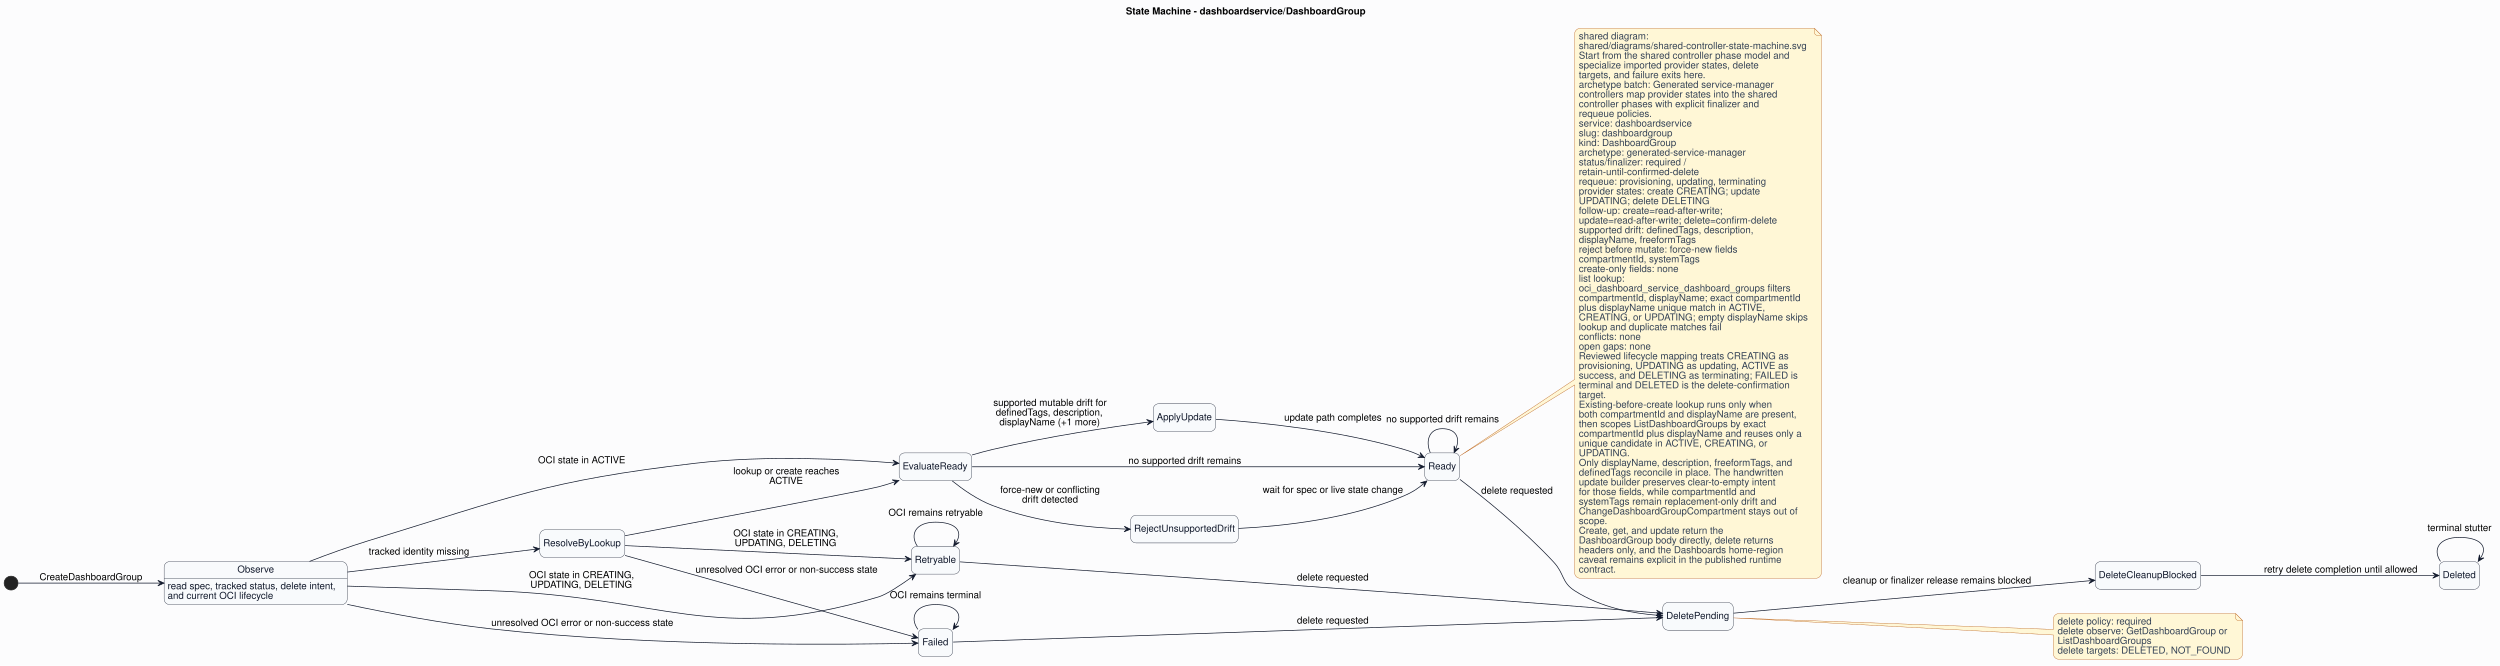
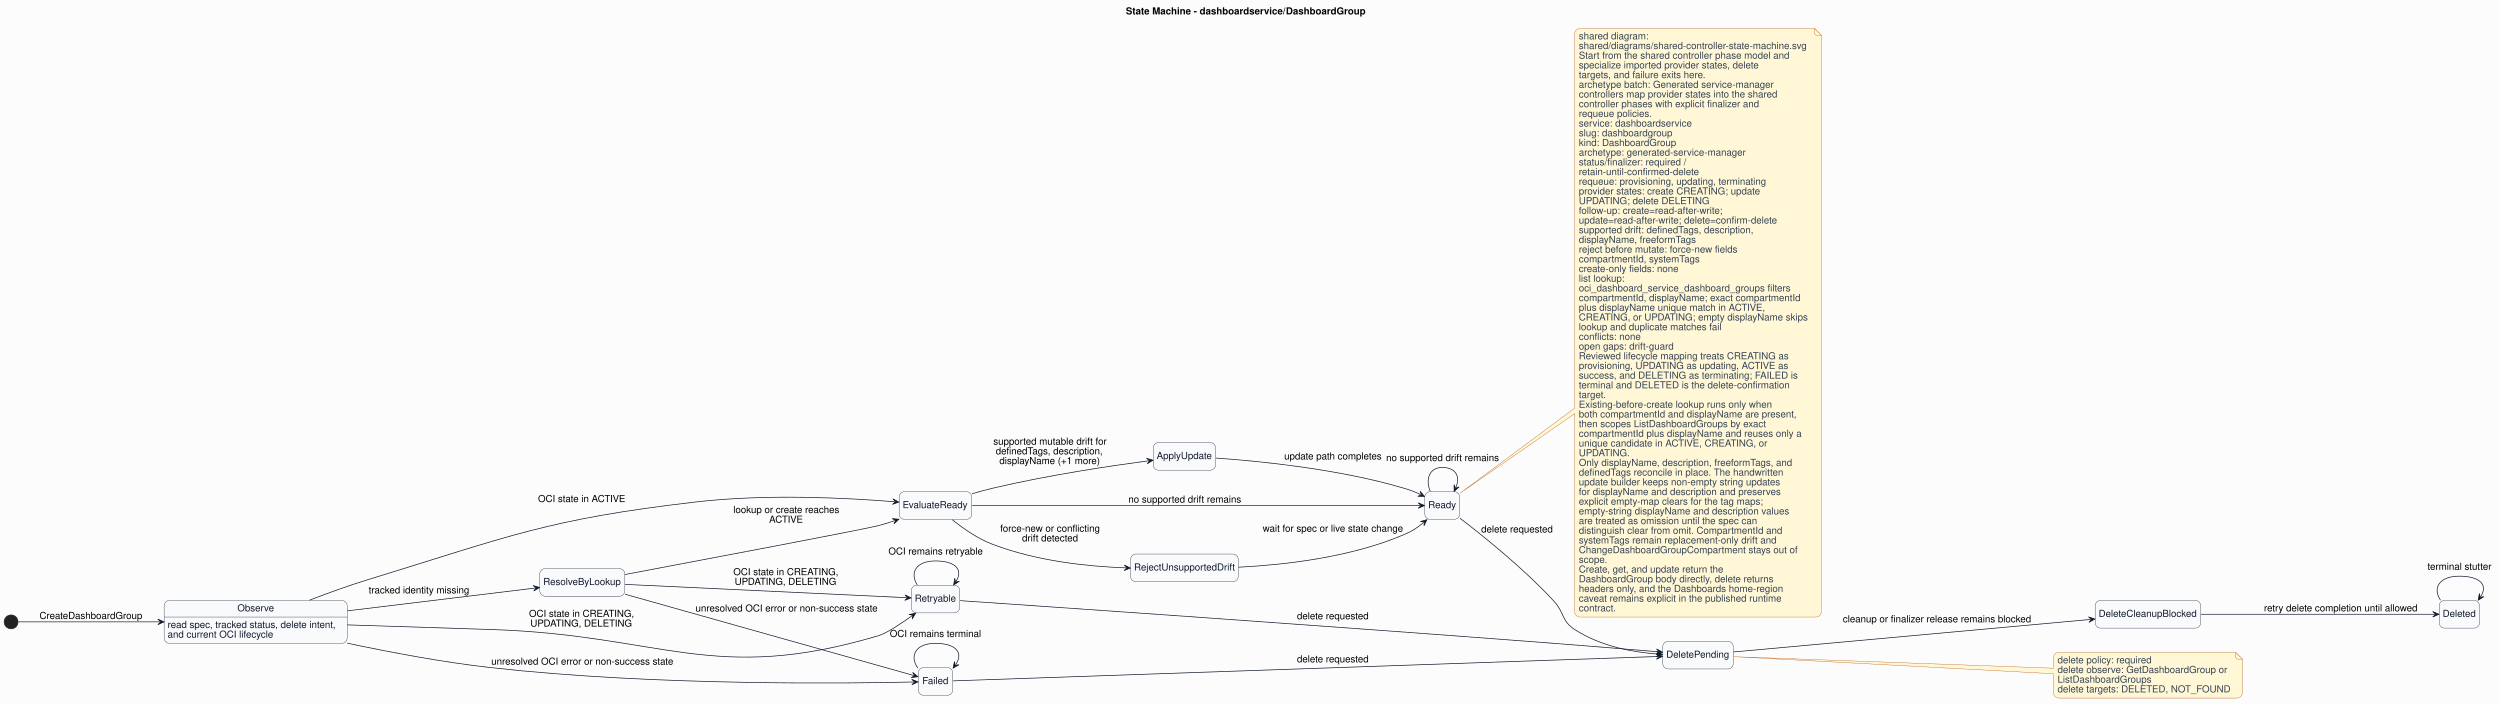
- <svg xmlns="http://www.w3.org/2000/svg" contentStyleType="text/css" data-diagram-type="STATE" height="961px" preserveAspectRatio="none" style="width:3610px;height:961px;background:#FCFCFD;" version="1.1" viewBox="0 0 3610 961" width="3610px" zoomAndPan="magnify">
+ <svg xmlns="http://www.w3.org/2000/svg" contentStyleType="text/css" data-diagram-type="STATE" height="1017px" preserveAspectRatio="none" style="width:3610px;height:1017px;background:#FCFCFD;" version="1.1" viewBox="0 0 3610 1017" width="3610px" zoomAndPan="magnify">
  <defs />
  <g>
-     <rect fill="#FCFCFD" height="961" style="stroke:none;stroke-width:1;" width="3610" x="0" y="0" />
+     <rect fill="#FCFCFD" height="1017" style="stroke:none;stroke-width:1;" width="3610" x="0" y="0" />
    <g class="title" data-source-line="10">
      <text fill="#000000" font-family="Helvetica" font-size="14" font-weight="bold" lengthAdjust="spacing" textLength="345.42" x="1625.723" y="20.78">State Machine - dashboardservice/DashboardGroup</text>
    </g>
    <g class="entity" data-qualified-name="observe" id="ent0002">
-       <rect fill="#F8FAFC" height="62" rx="8" ry="8" style="stroke:#0F172A;stroke-width:0.5;" width="264.364" x="237" y="811" />
-       <line style="stroke:#0F172A;stroke-width:0.5;" x1="237" x2="501.364" y1="835" y2="835" />
-       <text fill="#0F172A" font-family="Helvetica" font-size="14" lengthAdjust="spacing" textLength="52.91" x="342.727" y="826.78">Observe</text>
-       <text fill="#0F172A" font-family="Helvetica" font-size="14" lengthAdjust="spacing" textLength="244.364" x="242" y="850.78">read spec, tracked status, delete intent,</text>
-       <text fill="#0F172A" font-family="Helvetica" font-size="14" lengthAdjust="spacing" textLength="153.282" x="242" y="864.78">and current OCI lifecycle</text>
-     </g>
-     <rect fill="#F8FAFC" height="40" rx="8" ry="8" style="stroke:#0F172A;stroke-width:0.5;" width="104.951" x="1298.36" y="654" />
-     <text fill="#0F172A" font-family="Helvetica" font-size="14" lengthAdjust="spacing" textLength="94.951" x="1303.36" y="677.78">EvaluateReady</text>
-     <rect fill="#F8FAFC" height="40" rx="8" ry="8" style="stroke:#0F172A;stroke-width:0.5;" width="50.469" x="2057.32" y="654" />
-     <text fill="#0F172A" font-family="Helvetica" font-size="14" lengthAdjust="spacing" textLength="40.469" x="2062.32" y="677.78">Ready</text>
-     <rect fill="#F8FAFC" height="40" rx="8" ry="8" style="stroke:#0F172A;stroke-width:0.5;" width="69.917" x="1315.88" y="789" />
-     <text fill="#0F172A" font-family="Helvetica" font-size="14" lengthAdjust="spacing" textLength="59.917" x="1320.88" y="812.78">Retryable</text>
-     <rect fill="#F8FAFC" height="40" rx="8" ry="8" style="stroke:#0F172A;stroke-width:0.5;" width="50" x="1325.84" y="908" />
-     <text fill="#0F172A" font-family="Helvetica" font-size="14" lengthAdjust="spacing" textLength="38.131" x="1331.775" y="931.78">Failed</text>
-     <rect fill="#F8FAFC" height="40" rx="8" ry="8" style="stroke:#0F172A;stroke-width:0.5;" width="122.848" x="779.44" y="765" />
-     <text fill="#0F172A" font-family="Helvetica" font-size="14" lengthAdjust="spacing" textLength="112.848" x="784.44" y="788.78">ResolveByLookup</text>
-     <rect fill="#F8FAFC" height="40" rx="8" ry="8" style="stroke:#0F172A;stroke-width:0.5;" width="155.51" x="1632.56" y="744" />
-     <text fill="#0F172A" font-family="Helvetica" font-size="14" lengthAdjust="spacing" textLength="145.51" x="1637.56" y="767.78">RejectUnsupportedDrift</text>
-     <rect fill="#F8FAFC" height="40" rx="8" ry="8" style="stroke:#0F172A;stroke-width:0.5;" width="90.165" x="1665.23" y="583" />
-     <text fill="#0F172A" font-family="Helvetica" font-size="14" lengthAdjust="spacing" textLength="80.165" x="1670.23" y="606.78">ApplyUpdate</text>
-     <rect fill="#F8FAFC" height="40" rx="8" ry="8" style="stroke:#0F172A;stroke-width:0.5;" width="101.848" x="2401.01" y="870" />
-     <text fill="#0F172A" font-family="Helvetica" font-size="14" lengthAdjust="spacing" textLength="91.848" x="2406.01" y="893.78">DeletePending</text>
-     <rect fill="#F8FAFC" height="40" rx="8" ry="8" style="stroke:#0F172A;stroke-width:0.5;" width="58.255" x="3522.16" y="811" />
-     <text fill="#0F172A" font-family="Helvetica" font-size="14" lengthAdjust="spacing" textLength="48.255" x="3527.16" y="834.78">Deleted</text>
-     <rect fill="#F8FAFC" height="40" rx="8" ry="8" style="stroke:#0F172A;stroke-width:0.5;" width="152.427" x="3025.4" y="811" />
-     <text fill="#0F172A" font-family="Helvetica" font-size="14" lengthAdjust="spacing" textLength="142.427" x="3030.4" y="834.78">DeleteCleanupBlocked</text>
+       <rect fill="#F8FAFC" height="62" rx="8" ry="8" style="stroke:#0F172A;stroke-width:0.5;" width="264.364" x="237" y="867" />
+       <line style="stroke:#0F172A;stroke-width:0.5;" x1="237" x2="501.364" y1="891" y2="891" />
+       <text fill="#0F172A" font-family="Helvetica" font-size="14" lengthAdjust="spacing" textLength="52.91" x="342.727" y="882.78">Observe</text>
+       <text fill="#0F172A" font-family="Helvetica" font-size="14" lengthAdjust="spacing" textLength="244.364" x="242" y="906.78">read spec, tracked status, delete intent,</text>
+       <text fill="#0F172A" font-family="Helvetica" font-size="14" lengthAdjust="spacing" textLength="153.282" x="242" y="920.78">and current OCI lifecycle</text>
+     </g>
+     <rect fill="#F8FAFC" height="40" rx="8" ry="8" style="stroke:#0F172A;stroke-width:0.5;" width="104.951" x="1298.36" y="710" />
+     <text fill="#0F172A" font-family="Helvetica" font-size="14" lengthAdjust="spacing" textLength="94.951" x="1303.36" y="733.78">EvaluateReady</text>
+     <rect fill="#F8FAFC" height="40" rx="8" ry="8" style="stroke:#0F172A;stroke-width:0.5;" width="50.469" x="2057.32" y="710" />
+     <text fill="#0F172A" font-family="Helvetica" font-size="14" lengthAdjust="spacing" textLength="40.469" x="2062.32" y="733.78">Ready</text>
+     <rect fill="#F8FAFC" height="40" rx="8" ry="8" style="stroke:#0F172A;stroke-width:0.5;" width="69.917" x="1315.88" y="845" />
+     <text fill="#0F172A" font-family="Helvetica" font-size="14" lengthAdjust="spacing" textLength="59.917" x="1320.88" y="868.78">Retryable</text>
+     <rect fill="#F8FAFC" height="40" rx="8" ry="8" style="stroke:#0F172A;stroke-width:0.5;" width="50" x="1325.84" y="964" />
+     <text fill="#0F172A" font-family="Helvetica" font-size="14" lengthAdjust="spacing" textLength="38.131" x="1331.775" y="987.78">Failed</text>
+     <rect fill="#F8FAFC" height="40" rx="8" ry="8" style="stroke:#0F172A;stroke-width:0.5;" width="122.848" x="779.44" y="821" />
+     <text fill="#0F172A" font-family="Helvetica" font-size="14" lengthAdjust="spacing" textLength="112.848" x="784.44" y="844.78">ResolveByLookup</text>
+     <rect fill="#F8FAFC" height="40" rx="8" ry="8" style="stroke:#0F172A;stroke-width:0.5;" width="155.51" x="1632.56" y="800" />
+     <text fill="#0F172A" font-family="Helvetica" font-size="14" lengthAdjust="spacing" textLength="145.51" x="1637.56" y="823.78">RejectUnsupportedDrift</text>
+     <rect fill="#F8FAFC" height="40" rx="8" ry="8" style="stroke:#0F172A;stroke-width:0.5;" width="90.165" x="1665.23" y="639" />
+     <text fill="#0F172A" font-family="Helvetica" font-size="14" lengthAdjust="spacing" textLength="80.165" x="1670.23" y="662.78">ApplyUpdate</text>
+     <rect fill="#F8FAFC" height="40" rx="8" ry="8" style="stroke:#0F172A;stroke-width:0.5;" width="101.848" x="2401.01" y="926" />
+     <text fill="#0F172A" font-family="Helvetica" font-size="14" lengthAdjust="spacing" textLength="91.848" x="2406.01" y="949.78">DeletePending</text>
+     <rect fill="#F8FAFC" height="40" rx="8" ry="8" style="stroke:#0F172A;stroke-width:0.5;" width="58.255" x="3522.16" y="867" />
+     <text fill="#0F172A" font-family="Helvetica" font-size="14" lengthAdjust="spacing" textLength="48.255" x="3527.16" y="890.78">Deleted</text>
+     <rect fill="#F8FAFC" height="40" rx="8" ry="8" style="stroke:#0F172A;stroke-width:0.5;" width="152.427" x="3025.4" y="867" />
+     <text fill="#0F172A" font-family="Helvetica" font-size="14" lengthAdjust="spacing" textLength="142.427" x="3030.4" y="890.78">DeleteCleanupBlocked</text>
    <g class="start_entity" data-qualified-name=".start." data-source-line="32" id="ent0002">
-       <ellipse cx="16" cy="842" fill="#222222" rx="10" ry="10" style="stroke:#222222;stroke-width:1;" />
+       <ellipse cx="16" cy="898" fill="#222222" rx="10" ry="10" style="stroke:#222222;stroke-width:1;" />
    </g>
    <g class="entity" data-qualified-name="GMN2" data-source-line="55" id="ent0003">
-       <path d="M2273.78,49 L2273.78,547.86 L2108.23,658.15 L2273.78,555.86 L2273.78,827 A8,8 0 0 0 2281.78,835 L2622.076,835 A8,8 0 0 0 2630.076,827 L2630.076,51 L2620.076,41 L2281.78,41 A8,8 0 0 0 2273.78,49" fill="#FFF7D6" style="stroke:#B45309;stroke-width:0.5;" />
+       <path d="M2273.78,49 L2273.78,589.37 L2108.23,712.27 L2273.78,597.37 L2273.78,883 A8,8 0 0 0 2281.78,891 L2622.076,891 A8,8 0 0 0 2630.076,883 L2630.076,51 L2620.076,41 L2281.78,41 A8,8 0 0 0 2273.78,49" fill="#FFF7D6" style="stroke:#B45309;stroke-width:0.5;" />
      <path d="M2620.076,41 L2620.076,47 A4,4 0 0 0 2624.076,51 L2630.076,51 L2620.076,41" fill="#FFF7D6" style="stroke:#B45309;stroke-width:0.5;" />
      <text fill="#334155" font-family="Helvetica" font-size="14" lengthAdjust="spacing" textLength="101.165" x="2279.78" y="56.78">shared diagram:</text>
      <text fill="#334155" font-family="Helvetica" font-size="14" lengthAdjust="spacing" textLength="331.481" x="2279.78" y="70.78">shared/diagrams/shared-controller-state-machine.svg</text>
      <text fill="#334155" font-family="Helvetica" font-size="14" lengthAdjust="spacing" textLength="304.274" x="2279.78" y="84.78">Start from the shared controller phase model and</text>
      <text fill="#334155" font-family="Helvetica" font-size="14" lengthAdjust="spacing" textLength="261.468" x="2279.78" y="98.78">specialize imported provider states, delete</text>
      <text fill="#334155" font-family="Helvetica" font-size="14" lengthAdjust="spacing" textLength="184.434" x="2279.78" y="112.78">targets, and failure exits here.</text>
      <text fill="#334155" font-family="Helvetica" font-size="14" lengthAdjust="spacing" textLength="281.709" x="2279.78" y="126.78">archetype batch: Generated service-manager</text>
      <text fill="#334155" font-family="Helvetica" font-size="14" lengthAdjust="spacing" textLength="287.923" x="2279.78" y="140.78">controllers map provider states into the shared</text>
      <text fill="#334155" font-family="Helvetica" font-size="14" lengthAdjust="spacing" textLength="261.461" x="2279.78" y="154.78">controller phases with explicit finalizer and</text>
      <text fill="#334155" font-family="Helvetica" font-size="14" lengthAdjust="spacing" textLength="105.848" x="2279.78" y="168.78">requeue policies.</text>
      <text fill="#334155" font-family="Helvetica" font-size="14" lengthAdjust="spacing" textLength="162.634" x="2279.78" y="182.78">service: dashboardservice</text>
      <text fill="#334155" font-family="Helvetica" font-size="14" lengthAdjust="spacing" textLength="135.434" x="2279.78" y="196.78">slug: dashboardgroup</text>
      <text fill="#334155" font-family="Helvetica" font-size="14" lengthAdjust="spacing" textLength="140.861" x="2279.78" y="210.78">kind: DashboardGroup</text>
      <text fill="#334155" font-family="Helvetica" font-size="14" lengthAdjust="spacing" textLength="241.24" x="2279.78" y="224.78">archetype: generated-service-manager</text>
      <text fill="#334155" font-family="Helvetica" font-size="14" lengthAdjust="spacing" textLength="156.406" x="2279.78" y="238.78">status/finalizer: required /</text>
      <text fill="#334155" font-family="Helvetica" font-size="14" lengthAdjust="spacing" textLength="174.303" x="2279.78" y="252.78">retain-until-confirmed-delete</text>
      <text fill="#334155" font-family="Helvetica" font-size="14" lengthAdjust="spacing" textLength="272.398" x="2279.78" y="266.78">requeue: provisioning, updating, terminating</text>
      <text fill="#334155" font-family="Helvetica" font-size="14" lengthAdjust="spacing" textLength="265.337" x="2279.78" y="280.78">provider states: create CREATING; update</text>
      <text fill="#334155" font-family="Helvetica" font-size="14" lengthAdjust="spacing" textLength="192.165" x="2279.78" y="294.78">UPDATING; delete DELETING</text>
      <text fill="#334155" font-family="Helvetica" font-size="14" lengthAdjust="spacing" textLength="209.699" x="2279.78" y="308.78">follow-up: create=read-after-write;</text>
      <text fill="#334155" font-family="Helvetica" font-size="14" lengthAdjust="spacing" textLength="288.716" x="2279.78" y="322.78">update=read-after-write; delete=confirm-delete</text>
      <text fill="#334155" font-family="Helvetica" font-size="14" lengthAdjust="spacing" textLength="253.702" x="2279.78" y="336.78">supported drift: definedTags, description,</text>
      <text fill="#334155" font-family="Helvetica" font-size="14" lengthAdjust="spacing" textLength="171.951" x="2279.78" y="350.78">displayName, freeformTags</text>
      <text fill="#334155" font-family="Helvetica" font-size="14" lengthAdjust="spacing" textLength="230.33" x="2279.78" y="364.78">reject before mutate: force-new fields</text>
      <text fill="#334155" font-family="Helvetica" font-size="14" lengthAdjust="spacing" textLength="176.613" x="2279.78" y="378.78">compartmentId, systemTags</text>
      <text fill="#334155" font-family="Helvetica" font-size="14" lengthAdjust="spacing" textLength="144.751" x="2279.78" y="392.78">create-only fields: none</text>
      <text fill="#334155" font-family="Helvetica" font-size="14" lengthAdjust="spacing" textLength="66.144" x="2279.78" y="406.78">list lookup:</text>
      <text fill="#334155" font-family="Helvetica" font-size="14" lengthAdjust="spacing" textLength="305.86" x="2279.78" y="420.78">oci_dashboard_service_dashboard_groups filters</text>
      <text fill="#334155" font-family="Helvetica" font-size="14" lengthAdjust="spacing" textLength="320.578" x="2279.78" y="434.78">compartmentId, displayName; exact compartmentId</text>
      <text fill="#334155" font-family="Helvetica" font-size="14" lengthAdjust="spacing" textLength="271.571" x="2279.78" y="448.78">plus displayName unique match in ACTIVE,</text>
      <text fill="#334155" font-family="Helvetica" font-size="14" lengthAdjust="spacing" textLength="335.296" x="2279.78" y="462.78">CREATING, or UPDATING; empty displayName skips</text>
      <text fill="#334155" font-family="Helvetica" font-size="14" lengthAdjust="spacing" textLength="207.019" x="2279.78" y="476.78">lookup and duplicate matches fail</text>
      <text fill="#334155" font-family="Helvetica" font-size="14" lengthAdjust="spacing" textLength="89.496" x="2279.78" y="490.78">conflicts: none</text>
-       <text fill="#334155" font-family="Helvetica" font-size="14" lengthAdjust="spacing" textLength="104.316" x="2279.78" y="504.78">open gaps: none</text>
+       <text fill="#334155" font-family="Helvetica" font-size="14" lengthAdjust="spacing" textLength="136.978" x="2279.78" y="504.78">open gaps: drift-guard</text>
      <text fill="#334155" font-family="Helvetica" font-size="14" lengthAdjust="spacing" textLength="306.558" x="2279.78" y="518.78">Reviewed lifecycle mapping treats CREATING as</text>
      <text fill="#334155" font-family="Helvetica" font-size="14" lengthAdjust="spacing" textLength="308.13" x="2279.78" y="532.78">provisioning, UPDATING as updating, ACTIVE as</text>
      <text fill="#334155" font-family="Helvetica" font-size="14" lengthAdjust="spacing" textLength="318.227" x="2279.78" y="546.78">success, and DELETING as terminating; FAILED is</text>
      <text fill="#334155" font-family="Helvetica" font-size="14" lengthAdjust="spacing" textLength="305.806" x="2279.78" y="560.78">terminal and DELETED is the delete-confirmation</text>
      <text fill="#334155" font-family="Helvetica" font-size="14" lengthAdjust="spacing" textLength="39.69" x="2279.78" y="574.78">target.</text>
      <text fill="#334155" font-family="Helvetica" font-size="14" lengthAdjust="spacing" textLength="280.15" x="2279.78" y="588.78">Existing-before-create lookup runs only when</text>
      <text fill="#334155" font-family="Helvetica" font-size="14" lengthAdjust="spacing" textLength="315.171" x="2279.78" y="602.78">both compartmentId and displayName are present,</text>
      <text fill="#334155" font-family="Helvetica" font-size="14" lengthAdjust="spacing" textLength="271.599" x="2279.78" y="616.78">then scopes ListDashboardGroups by exact</text>
      <text fill="#334155" font-family="Helvetica" font-size="14" lengthAdjust="spacing" textLength="322.164" x="2279.78" y="630.78">compartmentId plus displayName and reuses only a</text>
      <text fill="#334155" font-family="Helvetica" font-size="14" lengthAdjust="spacing" textLength="276.233" x="2279.78" y="644.78">unique candidate in ACTIVE, CREATING, or</text>
      <text fill="#334155" font-family="Helvetica" font-size="14" lengthAdjust="spacing" textLength="76.228" x="2279.78" y="658.78">UPDATING.</text>
      <text fill="#334155" font-family="Helvetica" font-size="14" lengthAdjust="spacing" textLength="311.247" x="2279.78" y="672.78">Only displayName, description, freeformTags, and</text>
      <text fill="#334155" font-family="Helvetica" font-size="14" lengthAdjust="spacing" textLength="297.288" x="2279.78" y="686.78">definedTags reconcile in place. The handwritten</text>
-       <text fill="#334155" font-family="Helvetica" font-size="14" lengthAdjust="spacing" textLength="285.592" x="2279.78" y="700.78">update builder preserves clear-to-empty intent</text>
-       <text fill="#334155" font-family="Helvetica" font-size="14" lengthAdjust="spacing" textLength="255.24" x="2279.78" y="714.78">for those fields, while compartmentId and</text>
-       <text fill="#334155" font-family="Helvetica" font-size="14" lengthAdjust="spacing" textLength="287.896" x="2279.78" y="728.78">systemTags remain replacement-only drift and</text>
-       <text fill="#334155" font-family="Helvetica" font-size="14" lengthAdjust="spacing" textLength="316.729" x="2279.78" y="742.78">ChangeDashboardGroupCompartment stays out of</text>
-       <text fill="#334155" font-family="Helvetica" font-size="14" lengthAdjust="spacing" textLength="41.248" x="2279.78" y="756.78">scope.</text>
-       <text fill="#334155" font-family="Helvetica" font-size="14" lengthAdjust="spacing" textLength="210.923" x="2279.78" y="770.78">Create, get, and update return the</text>
-       <text fill="#334155" font-family="Helvetica" font-size="14" lengthAdjust="spacing" textLength="283.268" x="2279.78" y="784.78">DashboardGroup body directly, delete returns</text>
-       <text fill="#334155" font-family="Helvetica" font-size="14" lengthAdjust="spacing" textLength="296.522" x="2279.78" y="798.78">headers only, and the Dashboards home-region</text>
-       <text fill="#334155" font-family="Helvetica" font-size="14" lengthAdjust="spacing" textLength="294.15" x="2279.78" y="812.78">caveat remains explicit in the published runtime</text>
-       <text fill="#334155" font-family="Helvetica" font-size="14" lengthAdjust="spacing" textLength="53.69" x="2279.78" y="826.78">contract.</text>
-     </g>
-     <g class="entity" data-qualified-name="GMN5" data-source-line="113" id="ent0006">
-       <path d="M2965.08,894 L2965.08,908.91 L2503.22,892.25 L2965.08,916.91 L2965.08,944 A8,8 0 0 0 2973.08,952 L3230.155,952 A8,8 0 0 0 3238.155,944 L3238.155,896 L3228.155,886 L2973.08,886 A8,8 0 0 0 2965.08,894" fill="#FFF7D6" style="stroke:#B45309;stroke-width:0.5;" />
-       <path d="M3228.155,886 L3228.155,892 A4,4 0 0 0 3232.155,896 L3238.155,896 L3228.155,886" fill="#FFF7D6" style="stroke:#B45309;stroke-width:0.5;" />
-       <text fill="#334155" font-family="Helvetica" font-size="14" lengthAdjust="spacing" textLength="136.972" x="2971.08" y="901.78">delete policy: required</text>
-       <text fill="#334155" font-family="Helvetica" font-size="14" lengthAdjust="spacing" textLength="245.923" x="2971.08" y="915.78">delete observe: GetDashboardGroup or</text>
-       <text fill="#334155" font-family="Helvetica" font-size="14" lengthAdjust="spacing" textLength="136.185" x="2971.08" y="929.78">ListDashboardGroups</text>
-       <text fill="#334155" font-family="Helvetica" font-size="14" lengthAdjust="spacing" textLength="252.075" x="2971.08" y="943.78">delete targets: DELETED, NOT_FOUND</text>
+       <text fill="#334155" font-family="Helvetica" font-size="14" lengthAdjust="spacing" textLength="291.853" x="2279.78" y="700.78">update builder keeps non-empty string updates</text>
+       <text fill="#334155" font-family="Helvetica" font-size="14" lengthAdjust="spacing" textLength="292.599" x="2279.78" y="714.78">for displayName and description and preserves</text>
+       <text fill="#334155" font-family="Helvetica" font-size="14" lengthAdjust="spacing" textLength="266.882" x="2279.78" y="728.78">explicit empty-map clears for the tag maps;</text>
+       <text fill="#334155" font-family="Helvetica" font-size="14" lengthAdjust="spacing" textLength="305.033" x="2279.78" y="742.78">empty-string displayName and description values</text>
+       <text fill="#334155" font-family="Helvetica" font-size="14" lengthAdjust="spacing" textLength="258.364" x="2279.78" y="756.78">are treated as omission until the spec can</text>
+       <text fill="#334155" font-family="Helvetica" font-size="14" lengthAdjust="spacing" textLength="294.123" x="2279.78" y="770.78">distinguish clear from omit. CompartmentId and</text>
+       <text fill="#334155" font-family="Helvetica" font-size="14" lengthAdjust="spacing" textLength="287.896" x="2279.78" y="784.78">systemTags remain replacement-only drift and</text>
+       <text fill="#334155" font-family="Helvetica" font-size="14" lengthAdjust="spacing" textLength="316.729" x="2279.78" y="798.78">ChangeDashboardGroupCompartment stays out of</text>
+       <text fill="#334155" font-family="Helvetica" font-size="14" lengthAdjust="spacing" textLength="41.248" x="2279.78" y="812.78">scope.</text>
+       <text fill="#334155" font-family="Helvetica" font-size="14" lengthAdjust="spacing" textLength="210.923" x="2279.78" y="826.78">Create, get, and update return the</text>
+       <text fill="#334155" font-family="Helvetica" font-size="14" lengthAdjust="spacing" textLength="283.268" x="2279.78" y="840.78">DashboardGroup body directly, delete returns</text>
+       <text fill="#334155" font-family="Helvetica" font-size="14" lengthAdjust="spacing" textLength="296.522" x="2279.78" y="854.78">headers only, and the Dashboards home-region</text>
+       <text fill="#334155" font-family="Helvetica" font-size="14" lengthAdjust="spacing" textLength="294.15" x="2279.78" y="868.78">caveat remains explicit in the published runtime</text>
+       <text fill="#334155" font-family="Helvetica" font-size="14" lengthAdjust="spacing" textLength="53.69" x="2279.78" y="882.78">contract.</text>
+     </g>
+     <g class="entity" data-qualified-name="GMN5" data-source-line="117" id="ent0006">
+       <path d="M2965.08,950 L2965.08,964.91 L2503.22,948.25 L2965.08,972.91 L2965.08,1000 A8,8 0 0 0 2973.08,1008 L3230.155,1008 A8,8 0 0 0 3238.155,1000 L3238.155,952 L3228.155,942 L2973.08,942 A8,8 0 0 0 2965.08,950" fill="#FFF7D6" style="stroke:#B45309;stroke-width:0.5;" />
+       <path d="M3228.155,942 L3228.155,948 A4,4 0 0 0 3232.155,952 L3238.155,952 L3228.155,942" fill="#FFF7D6" style="stroke:#B45309;stroke-width:0.5;" />
+       <text fill="#334155" font-family="Helvetica" font-size="14" lengthAdjust="spacing" textLength="136.972" x="2971.08" y="957.78">delete policy: required</text>
+       <text fill="#334155" font-family="Helvetica" font-size="14" lengthAdjust="spacing" textLength="245.923" x="2971.08" y="971.78">delete observe: GetDashboardGroup or</text>
+       <text fill="#334155" font-family="Helvetica" font-size="14" lengthAdjust="spacing" textLength="136.185" x="2971.08" y="985.78">ListDashboardGroups</text>
+       <text fill="#334155" font-family="Helvetica" font-size="14" lengthAdjust="spacing" textLength="252.075" x="2971.08" y="999.78">delete targets: DELETED, NOT_FOUND</text>
    </g>
    <g class="link" data-entity-1="ent0002" data-entity-2="ent0002" data-link-type="dependency" data-source-line="32" id="lnk3">
-       <path d="M26.39,842 C56.55,842 147.82,842 230.91,842" fill="none" id="*start*-to-observe" style="stroke:#0F172A;stroke-width:1;" />
-       <polygon fill="#0F172A" points="236.91,842,227.91,838,231.91,842,227.91,846,236.91,842" style="stroke:#0F172A;stroke-width:1;" />
-       <text fill="#000000" font-family="Helvetica" font-size="14" lengthAdjust="spacing" textLength="149.42" x="57" y="837.78">CreateDashboardGroup</text>
+       <path d="M26.39,898 C56.55,898 147.82,898 230.91,898" fill="none" id="*start*-to-observe" style="stroke:#0F172A;stroke-width:1;" />
+       <polygon fill="#0F172A" points="236.91,898,227.91,894,231.91,898,227.91,902,236.91,898" style="stroke:#0F172A;stroke-width:1;" />
+       <text fill="#000000" font-family="Helvetica" font-size="14" lengthAdjust="spacing" textLength="149.42" x="57" y="893.78">CreateDashboardGroup</text>
    </g>
    <g class="link" data-entity-1="ent0002" data-entity-2="ent0007" data-link-type="dependency" data-source-line="33" id="lnk4">
-       <path d="M501.64,826.05 C592.55,815.01 703.334,801.573 773.184,793.093" fill="none" id="observe-to-resolve_by_lookup" style="stroke:#0F172A;stroke-width:1;" />
-       <polygon fill="#0F172A" points="779.14,792.37,769.723,789.484,774.176,792.973,770.688,797.426,779.14,792.37" style="stroke:#0F172A;stroke-width:1;" />
-       <text fill="#000000" font-family="Helvetica" font-size="14" lengthAdjust="spacing" textLength="145.503" x="532.36" y="800.84">tracked identity missing</text>
+       <path d="M501.64,882.05 C592.55,871.01 703.334,857.573 773.184,849.093" fill="none" id="observe-to-resolve_by_lookup" style="stroke:#0F172A;stroke-width:1;" />
+       <polygon fill="#0F172A" points="779.14,848.37,769.723,845.484,774.176,848.973,770.688,853.426,779.14,848.37" style="stroke:#0F172A;stroke-width:1;" />
+       <text fill="#000000" font-family="Helvetica" font-size="14" lengthAdjust="spacing" textLength="145.503" x="532.36" y="856.84">tracked identity missing</text>
    </g>
    <g class="link" data-entity-1="ent0007" data-entity-2="ent0003" data-link-type="dependency" data-source-line="34" id="lnk5">
-       <path d="M902.57,773.58 C1016.1,752.19 1250.77,707.79 1268.36,703 C1278.07,700.36 1282.604,699.054 1292.384,695.704" fill="none" id="resolve_by_lookup-to-evaluate_ready" style="stroke:#0F172A;stroke-width:1;" />
-       <polygon fill="#0F172A" points="1298.06,693.76,1288.249,692.892,1293.33,695.38,1290.842,700.461,1298.06,693.76" style="stroke:#0F172A;stroke-width:1;" />
-       <text fill="#000000" font-family="Helvetica" font-size="14" lengthAdjust="spacing" textLength="154.089" x="1058.86" y="684.78">lookup or create reaches</text>
-       <text fill="#000000" font-family="Helvetica" font-size="14" lengthAdjust="spacing" textLength="50.565" x="1110.622" y="698.78">ACTIVE</text>
+       <path d="M902.57,829.58 C1016.1,808.19 1250.77,763.79 1268.36,759 C1278.07,756.36 1282.604,755.054 1292.384,751.704" fill="none" id="resolve_by_lookup-to-evaluate_ready" style="stroke:#0F172A;stroke-width:1;" />
+       <polygon fill="#0F172A" points="1298.06,749.76,1288.249,748.892,1293.33,751.38,1290.842,756.461,1298.06,749.76" style="stroke:#0F172A;stroke-width:1;" />
+       <text fill="#000000" font-family="Helvetica" font-size="14" lengthAdjust="spacing" textLength="154.089" x="1058.86" y="740.78">lookup or create reaches</text>
+       <text fill="#000000" font-family="Helvetica" font-size="14" lengthAdjust="spacing" textLength="50.565" x="1110.622" y="754.78">ACTIVE</text>
    </g>
    <g class="link" data-entity-1="ent0007" data-entity-2="ent0005" data-link-type="dependency" data-source-line="35" id="lnk6">
-       <path d="M902.63,787.87 C1010.21,792.95 1224.807,803.097 1309.597,807.097" fill="none" id="resolve_by_lookup-to-retryable" style="stroke:#0F172A;stroke-width:1;" />
-       <polygon fill="#0F172A" points="1315.59,807.38,1306.789,802.96,1310.596,807.144,1306.411,810.951,1315.59,807.38" style="stroke:#0F172A;stroke-width:1;" />
-       <text fill="#000000" font-family="Helvetica" font-size="14" lengthAdjust="spacing" textLength="154.034" x="1058.86" y="774.54">OCI state in CREATING,</text>
-       <text fill="#000000" font-family="Helvetica" font-size="14" lengthAdjust="spacing" textLength="150.131" x="1060.812" y="788.54">UPDATING, DELETING</text>
+       <path d="M902.63,843.87 C1010.21,848.95 1224.807,859.097 1309.597,863.097" fill="none" id="resolve_by_lookup-to-retryable" style="stroke:#0F172A;stroke-width:1;" />
+       <polygon fill="#0F172A" points="1315.59,863.38,1306.789,858.96,1310.596,863.144,1306.411,866.951,1315.59,863.38" style="stroke:#0F172A;stroke-width:1;" />
+       <text fill="#000000" font-family="Helvetica" font-size="14" lengthAdjust="spacing" textLength="154.034" x="1058.86" y="830.54">OCI state in CREATING,</text>
+       <text fill="#000000" font-family="Helvetica" font-size="14" lengthAdjust="spacing" textLength="150.131" x="1060.812" y="844.54">UPDATING, DELETING</text>
    </g>
    <g class="link" data-entity-1="ent0007" data-entity-2="ent0006" data-link-type="dependency" data-source-line="36" id="lnk7">
-       <path d="M902.63,802.11 C1014.69,833.65 1243.585,898.083 1319.675,919.513" fill="none" id="resolve_by_lookup-to-failed" style="stroke:#0F172A;stroke-width:1;" />
-       <polygon fill="#0F172A" points="1325.45,921.14,1317.871,914.85,1320.637,919.784,1315.703,922.55,1325.45,921.14" style="stroke:#0F172A;stroke-width:1;" />
-       <text fill="#000000" font-family="Helvetica" font-size="14" lengthAdjust="spacing" textLength="263.778" x="1004.36" y="827.03">unresolved OCI error or non-success state</text>
+       <path d="M902.63,858.11 C1014.69,889.65 1243.585,954.083 1319.675,975.513" fill="none" id="resolve_by_lookup-to-failed" style="stroke:#0F172A;stroke-width:1;" />
+       <polygon fill="#0F172A" points="1325.45,977.14,1317.871,970.85,1320.637,975.784,1315.703,978.55,1325.45,977.14" style="stroke:#0F172A;stroke-width:1;" />
+       <text fill="#000000" font-family="Helvetica" font-size="14" lengthAdjust="spacing" textLength="263.778" x="1004.36" y="883.03">unresolved OCI error or non-success state</text>
    </g>
    <g class="link" data-entity-1="ent0002" data-entity-2="ent0003" data-link-type="dependency" data-source-line="37" id="lnk8">
-       <path d="M446.96,810.64 C473.45,800.43 503.47,789.55 531.36,781 C737.5,717.82 789.22,694.06 1003.36,669 C1107.33,656.83 1224.05,663.034 1291.99,668.554" fill="none" id="observe-to-evaluate_ready" style="stroke:#0F172A;stroke-width:1;" />
-       <polygon fill="#0F172A" points="1297.97,669.04,1289.323,664.324,1292.986,668.635,1288.676,672.298,1297.97,669.04" style="stroke:#0F172A;stroke-width:1;" />
-       <text fill="#000000" font-family="Helvetica" font-size="14" lengthAdjust="spacing" textLength="128.372" x="776.86" y="668.95">OCI state in ACTIVE</text>
+       <path d="M446.96,866.64 C473.45,856.43 503.47,845.55 531.36,837 C737.5,773.82 789.22,750.06 1003.36,725 C1107.33,712.83 1224.05,719.034 1291.99,724.554" fill="none" id="observe-to-evaluate_ready" style="stroke:#0F172A;stroke-width:1;" />
+       <polygon fill="#0F172A" points="1297.97,725.04,1289.323,720.324,1292.986,724.635,1288.676,728.298,1297.97,725.04" style="stroke:#0F172A;stroke-width:1;" />
+       <text fill="#000000" font-family="Helvetica" font-size="14" lengthAdjust="spacing" textLength="128.372" x="776.86" y="724.95">OCI state in ACTIVE</text>
    </g>
    <g class="link" data-entity-1="ent0002" data-entity-2="ent0005" data-link-type="dependency" data-source-line="38" id="lnk9">
-       <path d="M501.47,846.33 C564.11,848.38 640.11,850.85 708.36,853 C957.16,860.84 1029.72,932.79 1268.36,862 C1279.77,858.62 1298.445,846.364 1317.305,832.914" fill="none" id="observe-to-retryable" style="stroke:#0F172A;stroke-width:1;" />
-       <polygon fill="#0F172A" points="1322.19,829.43,1312.54,831.399,1318.119,832.333,1317.185,837.912,1322.19,829.43" style="stroke:#0F172A;stroke-width:1;" />
-       <text fill="#000000" font-family="Helvetica" font-size="14" lengthAdjust="spacing" textLength="154.034" x="763.86" y="834.78">OCI state in CREATING,</text>
-       <text fill="#000000" font-family="Helvetica" font-size="14" lengthAdjust="spacing" textLength="150.131" x="765.812" y="848.78">UPDATING, DELETING</text>
+       <path d="M501.47,902.33 C564.11,904.38 640.11,906.85 708.36,909 C957.16,916.84 1029.72,988.79 1268.36,918 C1279.77,914.62 1298.445,902.364 1317.305,888.914" fill="none" id="observe-to-retryable" style="stroke:#0F172A;stroke-width:1;" />
+       <polygon fill="#0F172A" points="1322.19,885.43,1312.54,887.399,1318.119,888.333,1317.185,893.912,1322.19,885.43" style="stroke:#0F172A;stroke-width:1;" />
+       <text fill="#000000" font-family="Helvetica" font-size="14" lengthAdjust="spacing" textLength="154.034" x="763.86" y="890.78">OCI state in CREATING,</text>
+       <text fill="#000000" font-family="Helvetica" font-size="14" lengthAdjust="spacing" textLength="150.131" x="765.812" y="904.78">UPDATING, DELETING</text>
    </g>
    <g class="link" data-entity-1="ent0002" data-entity-2="ent0006" data-link-type="dependency" data-source-line="39" id="lnk10">
-       <path d="M501.52,872.76 C563.83,886.03 639.56,900.26 708.36,908 C947.8,934.92 1234.452,930.769 1319.562,928.789" fill="none" id="observe-to-failed" style="stroke:#0F172A;stroke-width:1;" />
-       <polygon fill="#0F172A" points="1325.56,928.65,1316.469,924.86,1320.561,928.766,1316.656,932.858,1325.56,928.65" style="stroke:#0F172A;stroke-width:1;" />
-       <text fill="#000000" font-family="Helvetica" font-size="14" lengthAdjust="spacing" textLength="263.778" x="709.36" y="903.78">unresolved OCI error or non-success state</text>
+       <path d="M501.52,928.76 C563.83,942.03 639.56,956.26 708.36,964 C947.8,990.92 1234.452,986.769 1319.562,984.789" fill="none" id="observe-to-failed" style="stroke:#0F172A;stroke-width:1;" />
+       <polygon fill="#0F172A" points="1325.56,984.65,1316.469,980.86,1320.561,984.766,1316.656,988.858,1325.56,984.65" style="stroke:#0F172A;stroke-width:1;" />
+       <text fill="#000000" font-family="Helvetica" font-size="14" lengthAdjust="spacing" textLength="263.778" x="709.36" y="959.78">unresolved OCI error or non-success state</text>
    </g>
    <g class="link" data-entity-1="ent0003" data-entity-2="ent0008" data-link-type="dependency" data-source-line="40" id="lnk11">
-       <path d="M1375.06,694.48 C1390.49,706.89 1411.81,721.85 1433.32,730 C1497.53,754.35 1569.604,761.906 1626.304,764.026" fill="none" id="evaluate_ready-to-reject_unsupported_drift" style="stroke:#0F172A;stroke-width:1;" />
-       <polygon fill="#0F172A" points="1632.3,764.25,1623.456,759.917,1627.303,764.063,1623.157,767.911,1632.3,764.25" style="stroke:#0F172A;stroke-width:1;" />
-       <text fill="#000000" font-family="Helvetica" font-size="14" lengthAdjust="spacing" textLength="143.951" x="1444.32" y="711.78">force-new or conflicting</text>
-       <text fill="#000000" font-family="Helvetica" font-size="14" lengthAdjust="spacing" textLength="80.938" x="1475.827" y="725.78">drift detected</text>
+       <path d="M1375.06,750.48 C1390.49,762.89 1411.81,777.85 1433.32,786 C1497.53,810.35 1569.604,817.906 1626.304,820.026" fill="none" id="evaluate_ready-to-reject_unsupported_drift" style="stroke:#0F172A;stroke-width:1;" />
+       <polygon fill="#0F172A" points="1632.3,820.25,1623.456,815.917,1627.303,820.063,1623.157,823.911,1632.3,820.25" style="stroke:#0F172A;stroke-width:1;" />
+       <text fill="#000000" font-family="Helvetica" font-size="14" lengthAdjust="spacing" textLength="143.951" x="1444.32" y="767.78">force-new or conflicting</text>
+       <text fill="#000000" font-family="Helvetica" font-size="14" lengthAdjust="spacing" textLength="80.938" x="1475.827" y="781.78">drift detected</text>
    </g>
    <g class="link" data-entity-1="ent0008" data-entity-2="ent0004" data-link-type="dependency" data-source-line="41" id="lnk12">
-       <path d="M1788.32,763.06 C1854.2,759.77 1950.3,749 2027.32,716 C2039.36,710.84 2046.48,706.236 2055.92,698.246" fill="none" id="reject_unsupported_drift-to-ready" style="stroke:#0F172A;stroke-width:1;" />
-       <polygon fill="#0F172A" points="2060.5,694.37,2051.046,697.131,2056.684,697.6,2056.215,703.238,2060.5,694.37" style="stroke:#0F172A;stroke-width:1;" />
-       <text fill="#000000" font-family="Helvetica" font-size="14" lengthAdjust="spacing" textLength="203.882" x="1823.32" y="711.78">wait for spec or live state change</text>
+       <path d="M1788.32,819.06 C1854.2,815.77 1950.3,805 2027.32,772 C2039.36,766.84 2046.48,762.236 2055.92,754.246" fill="none" id="reject_unsupported_drift-to-ready" style="stroke:#0F172A;stroke-width:1;" />
+       <polygon fill="#0F172A" points="2060.5,750.37,2051.046,753.131,2056.684,753.6,2056.215,759.238,2060.5,750.37" style="stroke:#0F172A;stroke-width:1;" />
+       <text fill="#000000" font-family="Helvetica" font-size="14" lengthAdjust="spacing" textLength="203.882" x="1823.32" y="767.78">wait for spec or live state change</text>
    </g>
    <g class="link" data-entity-1="ent0003" data-entity-2="ent0009" data-link-type="dependency" data-source-line="42" id="lnk13">
-       <path d="M1403.72,656.96 C1413.49,654.07 1423.67,651.27 1433.32,649 C1514.17,629.95 1604.202,616.61 1659.032,609.33" fill="none" id="evaluate_ready-to-apply_update" style="stroke:#0F172A;stroke-width:1;" />
-       <polygon fill="#0F172A" points="1664.98,608.54,1655.532,605.759,1660.024,609.198,1656.585,613.69,1664.98,608.54" style="stroke:#0F172A;stroke-width:1;" />
-       <text fill="#000000" font-family="Helvetica" font-size="14" lengthAdjust="spacing" textLength="163.42" x="1434.32" y="586.09">supported mutable drift for</text>
-       <text fill="#000000" font-family="Helvetica" font-size="14" lengthAdjust="spacing" textLength="156.427" x="1437.817" y="600.09">definedTags, description,</text>
-       <text fill="#000000" font-family="Helvetica" font-size="14" lengthAdjust="spacing" textLength="145.886" x="1443.087" y="614.09">displayName (+1 more)</text>
+       <path d="M1403.72,712.96 C1413.49,710.07 1423.67,707.27 1433.32,705 C1514.17,685.95 1604.202,672.61 1659.032,665.33" fill="none" id="evaluate_ready-to-apply_update" style="stroke:#0F172A;stroke-width:1;" />
+       <polygon fill="#0F172A" points="1664.98,664.54,1655.532,661.759,1660.024,665.198,1656.585,669.69,1664.98,664.54" style="stroke:#0F172A;stroke-width:1;" />
+       <text fill="#000000" font-family="Helvetica" font-size="14" lengthAdjust="spacing" textLength="163.42" x="1434.32" y="642.09">supported mutable drift for</text>
+       <text fill="#000000" font-family="Helvetica" font-size="14" lengthAdjust="spacing" textLength="156.427" x="1437.817" y="656.09">definedTags, description,</text>
+       <text fill="#000000" font-family="Helvetica" font-size="14" lengthAdjust="spacing" textLength="145.886" x="1443.087" y="670.09">displayName (+1 more)</text>
    </g>
    <g class="link" data-entity-1="ent0009" data-entity-2="ent0004" data-link-type="dependency" data-source-line="43" id="lnk14">
-       <path d="M1755.88,605.45 C1817.86,609.76 1933.1,621.07 2027.32,649 C2037.36,651.98 2042.503,653.9 2051.613,658.28" fill="none" id="apply_update-to-ready" style="stroke:#0F172A;stroke-width:1;" />
-       <polygon fill="#0F172A" points="2057.02,660.88,2050.642,653.375,2052.514,658.713,2047.176,660.585,2057.02,660.88" style="stroke:#0F172A;stroke-width:1;" />
-       <text fill="#000000" font-family="Helvetica" font-size="14" lengthAdjust="spacing" textLength="141.654" x="1854.32" y="607.45">update path completes</text>
+       <path d="M1755.88,661.45 C1817.86,665.76 1933.1,677.07 2027.32,705 C2037.36,707.98 2042.503,709.9 2051.613,714.28" fill="none" id="apply_update-to-ready" style="stroke:#0F172A;stroke-width:1;" />
+       <polygon fill="#0F172A" points="2057.02,716.88,2050.642,709.375,2052.514,714.713,2047.176,716.585,2057.02,716.88" style="stroke:#0F172A;stroke-width:1;" />
+       <text fill="#000000" font-family="Helvetica" font-size="14" lengthAdjust="spacing" textLength="141.654" x="1854.32" y="663.45">update path completes</text>
    </g>
    <g class="link" data-entity-1="ent0003" data-entity-2="ent0004" data-link-type="dependency" data-source-line="44" id="lnk15">
-       <path d="M1403.73,674 C1548.46,674 1946.77,674 2050.86,674" fill="none" id="evaluate_ready-to-ready" style="stroke:#0F172A;stroke-width:1;" />
-       <polygon fill="#0F172A" points="2056.86,674,2047.86,670,2051.86,674,2047.86,678,2056.86,674" style="stroke:#0F172A;stroke-width:1;" />
-       <text fill="#000000" font-family="Helvetica" font-size="14" lengthAdjust="spacing" textLength="162.641" x="1629.32" y="669.78">no supported drift remains</text>
+       <path d="M1403.73,730 C1548.46,730 1946.77,730 2050.86,730" fill="none" id="evaluate_ready-to-ready" style="stroke:#0F172A;stroke-width:1;" />
+       <polygon fill="#0F172A" points="2056.86,730,2047.86,726,2051.86,730,2047.86,734,2056.86,730" style="stroke:#0F172A;stroke-width:1;" />
+       <text fill="#000000" font-family="Helvetica" font-size="14" lengthAdjust="spacing" textLength="162.641" x="1629.32" y="725.78">no supported drift remains</text>
    </g>
    <g class="link" data-entity-1="ent0004" data-entity-2="ent0004" data-link-type="dependency" data-source-line="45" id="lnk16">
-       <path d="M2065.35,653.69 C2058,636.73 2063.74,619 2082.55,619 C2101.36,619 2109.486,631.225 2102.136,648.185" fill="none" id="ready-to-ready" style="stroke:#0F172A;stroke-width:1;" />
-       <polygon fill="#0F172A" points="2099.75,653.69,2106.999,647.023,2101.738,649.102,2099.659,643.842,2099.75,653.69" style="stroke:#0F172A;stroke-width:1;" />
-       <text fill="#000000" font-family="Helvetica" font-size="14" lengthAdjust="spacing" textLength="162.641" x="2001.55" y="609.78">no supported drift remains</text>
+       <path d="M2065.35,709.69 C2058,692.73 2063.74,675 2082.55,675 C2101.36,675 2109.486,687.225 2102.136,704.185" fill="none" id="ready-to-ready" style="stroke:#0F172A;stroke-width:1;" />
+       <polygon fill="#0F172A" points="2099.75,709.69,2106.999,703.023,2101.738,705.102,2099.659,699.842,2099.75,709.69" style="stroke:#0F172A;stroke-width:1;" />
+       <text fill="#000000" font-family="Helvetica" font-size="14" lengthAdjust="spacing" textLength="162.641" x="2001.55" y="665.78">no supported drift remains</text>
    </g>
    <g class="link" data-entity-1="ent0005" data-entity-2="ent0005" data-link-type="dependency" data-source-line="46" id="lnk17">
-       <path d="M1324.63,788.69 C1313.42,771.73 1322.16,754 1350.84,754 C1379.52,754 1391.556,766.723 1380.356,783.683" fill="none" id="retryable-to-retryable" style="stroke:#0F172A;stroke-width:1;" />
-       <polygon fill="#0F172A" points="1377.05,788.69,1385.347,783.384,1379.805,784.518,1378.672,778.976,1377.05,788.69" style="stroke:#0F172A;stroke-width:1;" />
-       <text fill="#000000" font-family="Helvetica" font-size="14" lengthAdjust="spacing" textLength="136.931" x="1282.84" y="744.78">OCI remains retryable</text>
+       <path d="M1324.63,844.69 C1313.42,827.73 1322.16,810 1350.84,810 C1379.52,810 1391.556,822.723 1380.356,839.683" fill="none" id="retryable-to-retryable" style="stroke:#0F172A;stroke-width:1;" />
+       <polygon fill="#0F172A" points="1377.05,844.69,1385.347,839.384,1379.805,840.518,1378.672,834.976,1377.05,844.69" style="stroke:#0F172A;stroke-width:1;" />
+       <text fill="#000000" font-family="Helvetica" font-size="14" lengthAdjust="spacing" textLength="136.931" x="1282.84" y="800.78">OCI remains retryable</text>
    </g>
    <g class="link" data-entity-1="ent0006" data-entity-2="ent0006" data-link-type="dependency" data-source-line="47" id="lnk18">
-       <path d="M1325.41,908.83 C1313.04,891.53 1321.52,873 1350.84,873 C1380.16,873 1392.13,886.649 1379.76,903.949" fill="none" id="failed-to-failed" style="stroke:#0F172A;stroke-width:1;" />
-       <polygon fill="#0F172A" points="1376.27,908.83,1384.758,903.836,1379.178,904.763,1378.251,899.182,1376.27,908.83" style="stroke:#0F172A;stroke-width:1;" />
-       <text fill="#000000" font-family="Helvetica" font-size="14" lengthAdjust="spacing" textLength="132.255" x="1284.84" y="863.78">OCI remains terminal</text>
+       <path d="M1325.41,964.83 C1313.04,947.53 1321.52,929 1350.84,929 C1380.16,929 1392.13,942.649 1379.76,959.949" fill="none" id="failed-to-failed" style="stroke:#0F172A;stroke-width:1;" />
+       <polygon fill="#0F172A" points="1376.27,964.83,1384.758,959.836,1379.178,960.763,1378.251,955.182,1376.27,964.83" style="stroke:#0F172A;stroke-width:1;" />
+       <text fill="#000000" font-family="Helvetica" font-size="14" lengthAdjust="spacing" textLength="132.255" x="1284.84" y="919.78">OCI remains terminal</text>
    </g>
    <g class="link" data-entity-1="ent0004" data-entity-2="ent0010" data-link-type="dependency" data-source-line="48" id="lnk19">
-       <path d="M2108.15,692.31 C2140.98,717.38 2200.07,764.67 2243.78,812 C2259.1,828.59 2254.81,840.77 2273.78,853 C2311.81,877.51 2357.127,885.693 2394.737,888.563" fill="none" id="ready-to-delete_pending" style="stroke:#0F172A;stroke-width:1;" />
-       <polygon fill="#0F172A" points="2400.72,889.02,2392.05,884.347,2395.735,888.64,2391.442,892.324,2400.72,889.02" style="stroke:#0F172A;stroke-width:1;" />
-       <text fill="#000000" font-family="Helvetica" font-size="14" lengthAdjust="spacing" textLength="104.303" x="2138.78" y="712.89">delete requested</text>
+       <path d="M2108.15,748.31 C2140.98,773.38 2200.07,820.67 2243.78,868 C2259.1,884.59 2254.81,896.77 2273.78,909 C2311.81,933.51 2357.127,941.693 2394.737,944.563" fill="none" id="ready-to-delete_pending" style="stroke:#0F172A;stroke-width:1;" />
+       <polygon fill="#0F172A" points="2400.72,945.02,2392.05,940.347,2395.735,944.64,2391.442,948.324,2400.72,945.02" style="stroke:#0F172A;stroke-width:1;" />
+       <text fill="#000000" font-family="Helvetica" font-size="14" lengthAdjust="spacing" textLength="104.303" x="2138.78" y="768.89">delete requested</text>
    </g>
    <g class="link" data-entity-1="ent0005" data-entity-2="ent0010" data-link-type="dependency" data-source-line="49" id="lnk20">
-       <path d="M1386.29,811.34 C1505.25,819.47 1909.82,847.32 2243.78,873 C2297.39,877.12 2352.791,881.708 2394.731,885.228" fill="none" id="retryable-to-delete_pending" style="stroke:#0F172A;stroke-width:1;" />
-       <polygon fill="#0F172A" points="2400.71,885.73,2392.076,880.991,2395.727,885.312,2391.407,888.963,2400.71,885.73" style="stroke:#0F172A;stroke-width:1;" />
-       <text fill="#000000" font-family="Helvetica" font-size="14" lengthAdjust="spacing" textLength="104.303" x="1872.82" y="838.21">delete requested</text>
+       <path d="M1386.29,867.34 C1505.25,875.47 1909.82,903.32 2243.78,929 C2297.39,933.12 2352.791,937.708 2394.731,941.228" fill="none" id="retryable-to-delete_pending" style="stroke:#0F172A;stroke-width:1;" />
+       <polygon fill="#0F172A" points="2400.71,941.73,2392.076,936.991,2395.727,941.312,2391.407,944.963,2400.71,941.73" style="stroke:#0F172A;stroke-width:1;" />
+       <text fill="#000000" font-family="Helvetica" font-size="14" lengthAdjust="spacing" textLength="104.303" x="1872.82" y="894.21">delete requested</text>
    </g>
    <g class="link" data-entity-1="ent0006" data-entity-2="ent0010" data-link-type="dependency" data-source-line="50" id="lnk21">
-       <path d="M1376.34,927.15 C1515.54,922.34 2201.574,898.617 2394.774,891.937" fill="none" id="failed-to-delete_pending" style="stroke:#0F172A;stroke-width:1;" />
-       <polygon fill="#0F172A" points="2400.77,891.73,2391.637,888.043,2395.773,891.903,2391.914,896.039,2400.77,891.73" style="stroke:#0F172A;stroke-width:1;" />
-       <text fill="#000000" font-family="Helvetica" font-size="14" lengthAdjust="spacing" textLength="104.303" x="1872.82" y="900.43">delete requested</text>
+       <path d="M1376.34,983.15 C1515.54,978.34 2201.574,954.617 2394.774,947.937" fill="none" id="failed-to-delete_pending" style="stroke:#0F172A;stroke-width:1;" />
+       <polygon fill="#0F172A" points="2400.77,947.73,2391.637,944.043,2395.773,947.903,2391.914,952.039,2400.77,947.73" style="stroke:#0F172A;stroke-width:1;" />
+       <text fill="#000000" font-family="Helvetica" font-size="14" lengthAdjust="spacing" textLength="104.303" x="1872.82" y="956.43">delete requested</text>
    </g>
    <g class="link" data-entity-1="ent0010" data-entity-2="ent0012" data-link-type="dependency" data-source-line="51" id="lnk22">
-       <path d="M2503.22,885.42 C2616.31,875.12 2885.275,850.614 3019.045,838.434" fill="none" id="delete_pending-to-delete_cleanup_blocked" style="stroke:#0F172A;stroke-width:1;" />
-       <polygon fill="#0F172A" points="3025.02,837.89,3015.694,834.723,3020.041,838.343,3016.42,842.69,3025.02,837.89" style="stroke:#0F172A;stroke-width:1;" />
-       <text fill="#000000" font-family="Helvetica" font-size="14" lengthAdjust="spacing" textLength="273.144" x="2661.08" y="842.6">cleanup or finalizer release remains blocked</text>
+       <path d="M2503.22,941.42 C2616.31,931.12 2885.275,906.614 3019.045,894.434" fill="none" id="delete_pending-to-delete_cleanup_blocked" style="stroke:#0F172A;stroke-width:1;" />
+       <polygon fill="#0F172A" points="3025.02,893.89,3015.694,890.723,3020.041,894.343,3016.42,898.69,3025.02,893.89" style="stroke:#0F172A;stroke-width:1;" />
+       <text fill="#000000" font-family="Helvetica" font-size="14" lengthAdjust="spacing" textLength="273.144" x="2661.08" y="898.6">cleanup or finalizer release remains blocked</text>
    </g>
    <g class="link" data-entity-1="ent0012" data-entity-2="ent0011" data-link-type="dependency" data-source-line="52" id="lnk23">
-       <path d="M3178.3,831 C3279.4,831 3447.69,831 3515.82,831" fill="none" id="delete_cleanup_blocked-to-deleted" style="stroke:#0F172A;stroke-width:1;" />
-       <polygon fill="#0F172A" points="3521.82,831,3512.82,827,3516.82,831,3512.82,835,3521.82,831" style="stroke:#0F172A;stroke-width:1;" />
-       <text fill="#000000" font-family="Helvetica" font-size="14" lengthAdjust="spacing" textLength="222.565" x="3269.16" y="826.78">retry delete completion until allowed</text>
+       <path d="M3178.3,887 C3279.4,887 3447.69,887 3515.82,887" fill="none" id="delete_cleanup_blocked-to-deleted" style="stroke:#0F172A;stroke-width:1;" />
+       <polygon fill="#0F172A" points="3521.82,887,3512.82,883,3516.82,887,3512.82,891,3521.82,887" style="stroke:#0F172A;stroke-width:1;" />
+       <text fill="#000000" font-family="Helvetica" font-size="14" lengthAdjust="spacing" textLength="222.565" x="3269.16" y="882.78">retry delete completion until allowed</text>
    </g>
    <g class="link" data-entity-1="ent0011" data-entity-2="ent0011" data-link-type="dependency" data-source-line="53" id="lnk24">
-       <path d="M3524.09,810.69 C3512.47,793.73 3521.54,776 3551.28,776 C3581.03,776 3593.481,788.78 3581.861,805.74" fill="none" id="deleted-to-deleted" style="stroke:#0F172A;stroke-width:1;" />
-       <polygon fill="#0F172A" points="3578.47,810.69,3586.857,805.526,3581.296,806.565,3580.257,801.005,3578.47,810.69" style="stroke:#0F172A;stroke-width:1;" />
-       <text fill="#000000" font-family="Helvetica" font-size="14" lengthAdjust="spacing" textLength="92.586" x="3505.28" y="766.78">terminal stutter</text>
+       <path d="M3524.09,866.69 C3512.47,849.73 3521.54,832 3551.28,832 C3581.03,832 3593.481,844.78 3581.861,861.74" fill="none" id="deleted-to-deleted" style="stroke:#0F172A;stroke-width:1;" />
+       <polygon fill="#0F172A" points="3578.47,866.69,3586.857,861.526,3581.296,862.565,3580.257,857.005,3578.47,866.69" style="stroke:#0F172A;stroke-width:1;" />
+       <text fill="#000000" font-family="Helvetica" font-size="14" lengthAdjust="spacing" textLength="92.586" x="3505.28" y="822.78">terminal stutter</text>
    </g>
  </g>
</svg>
